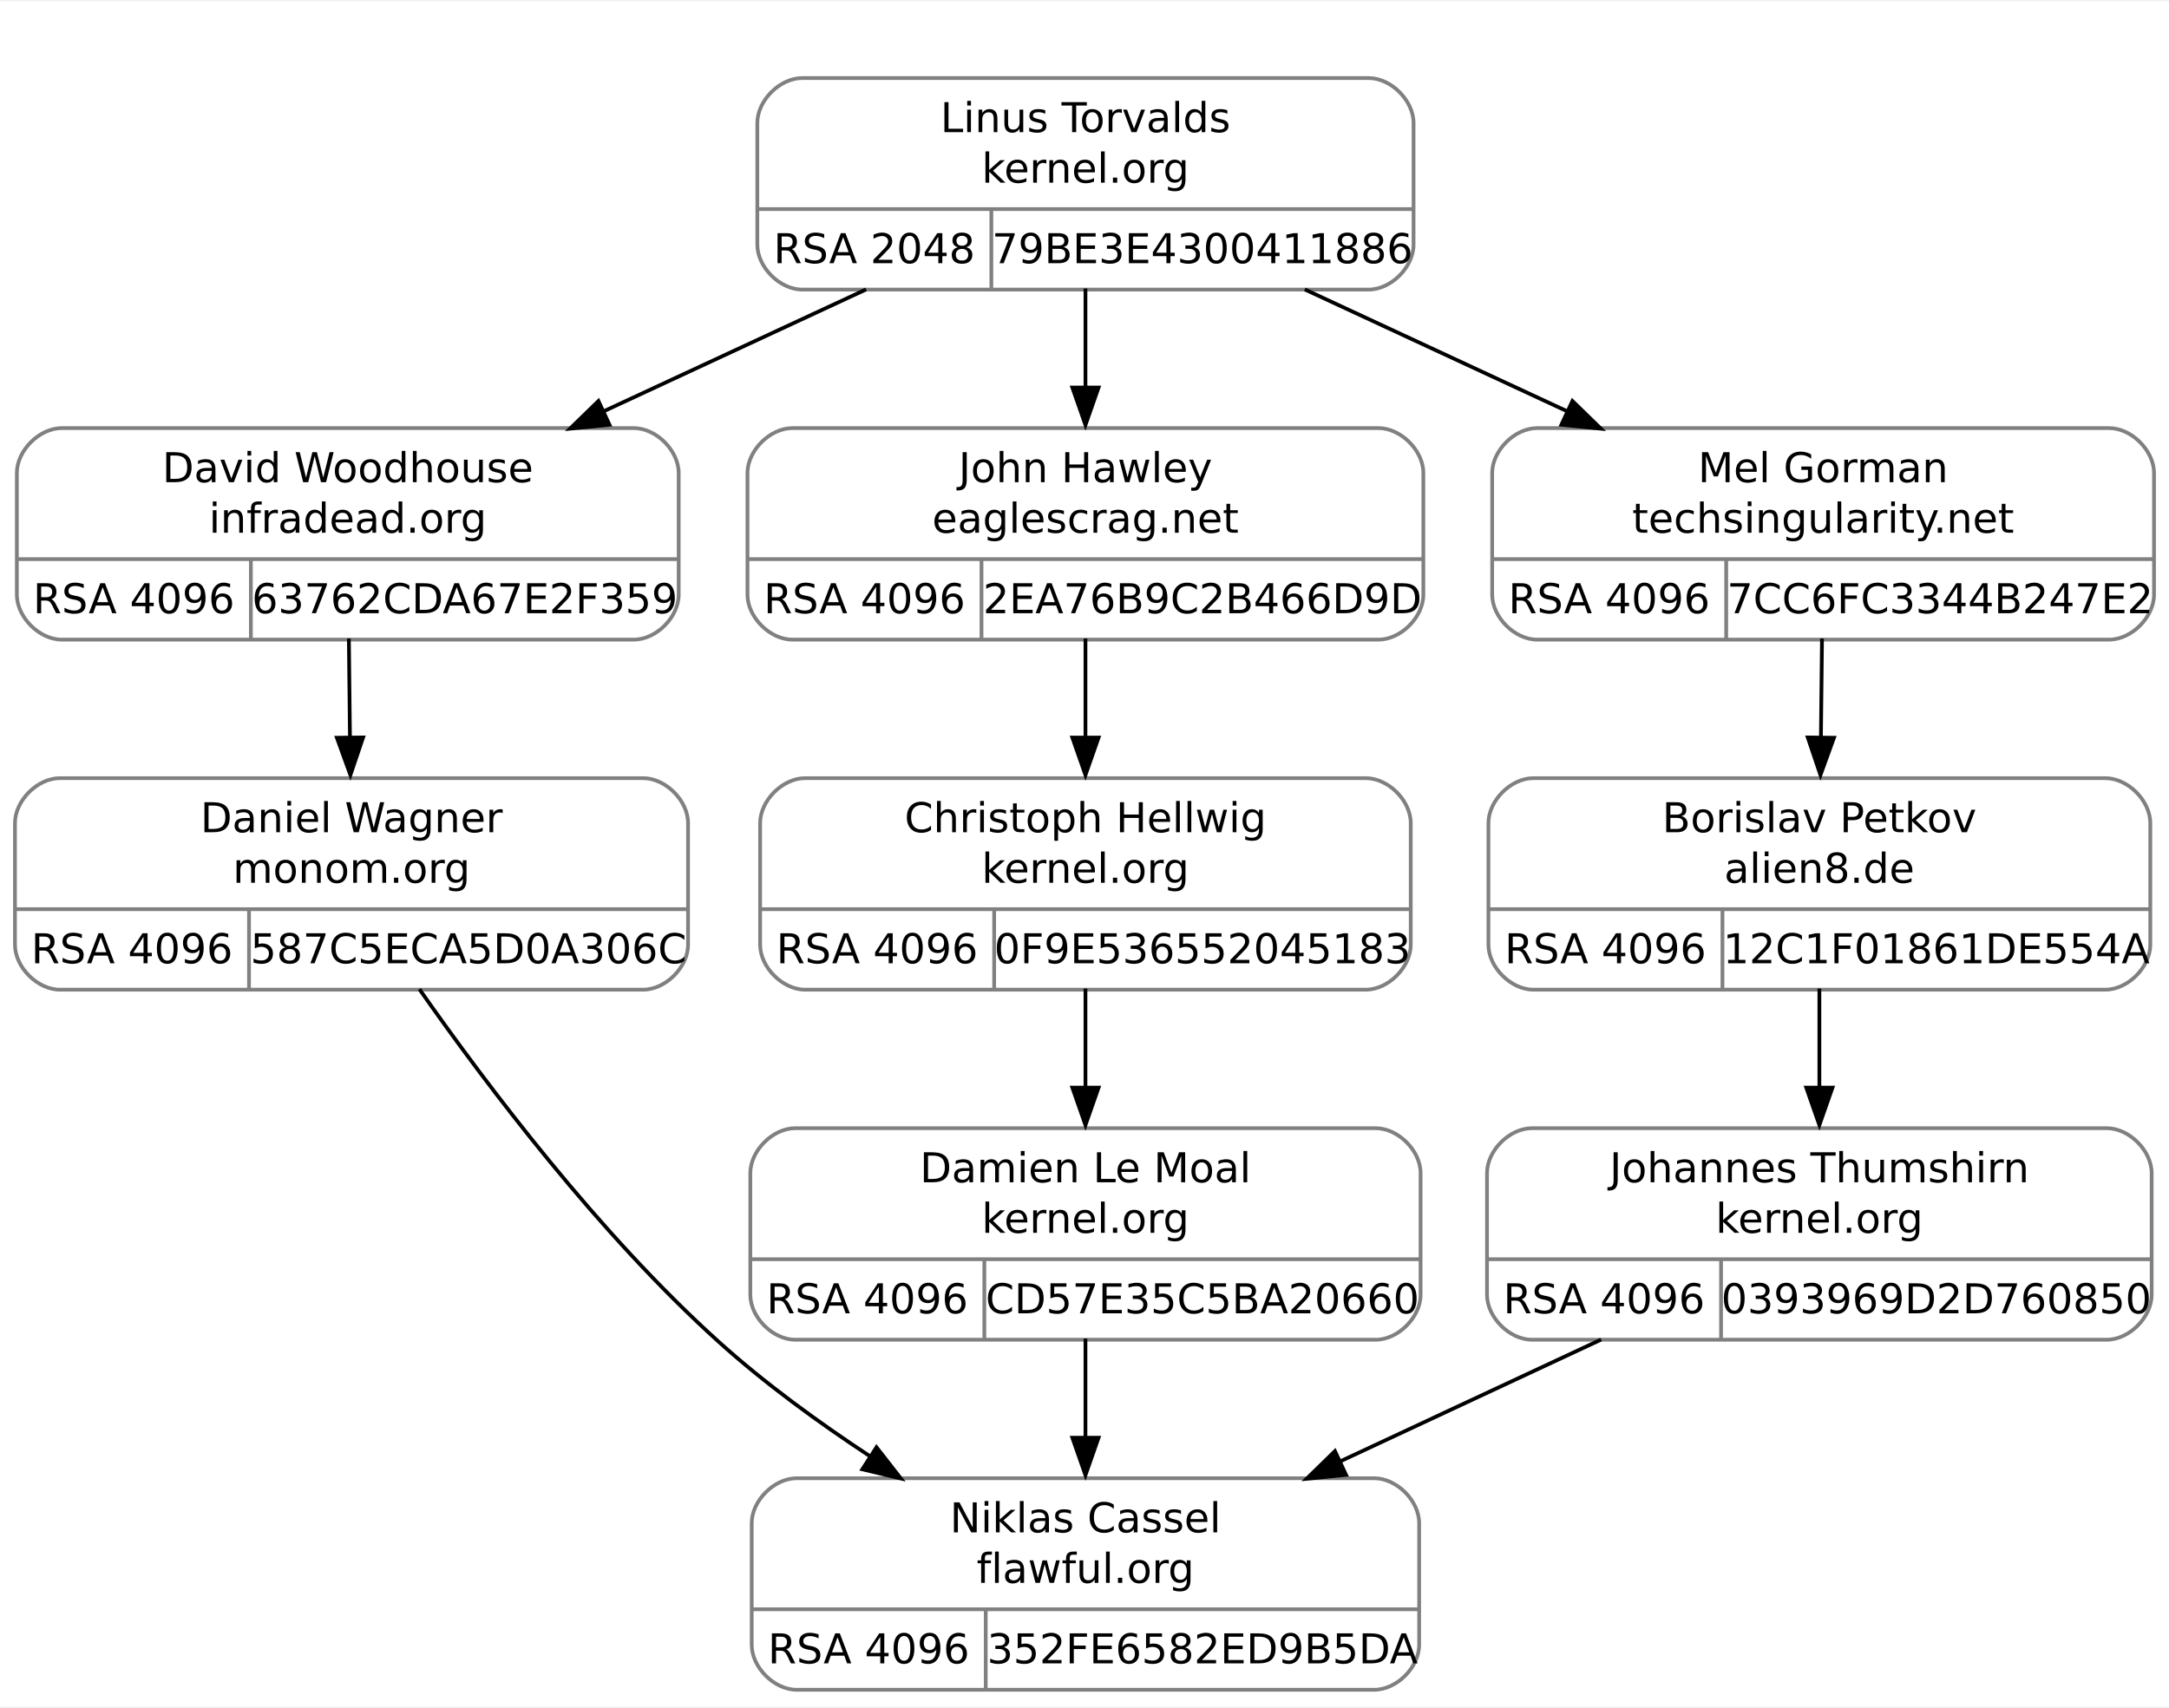
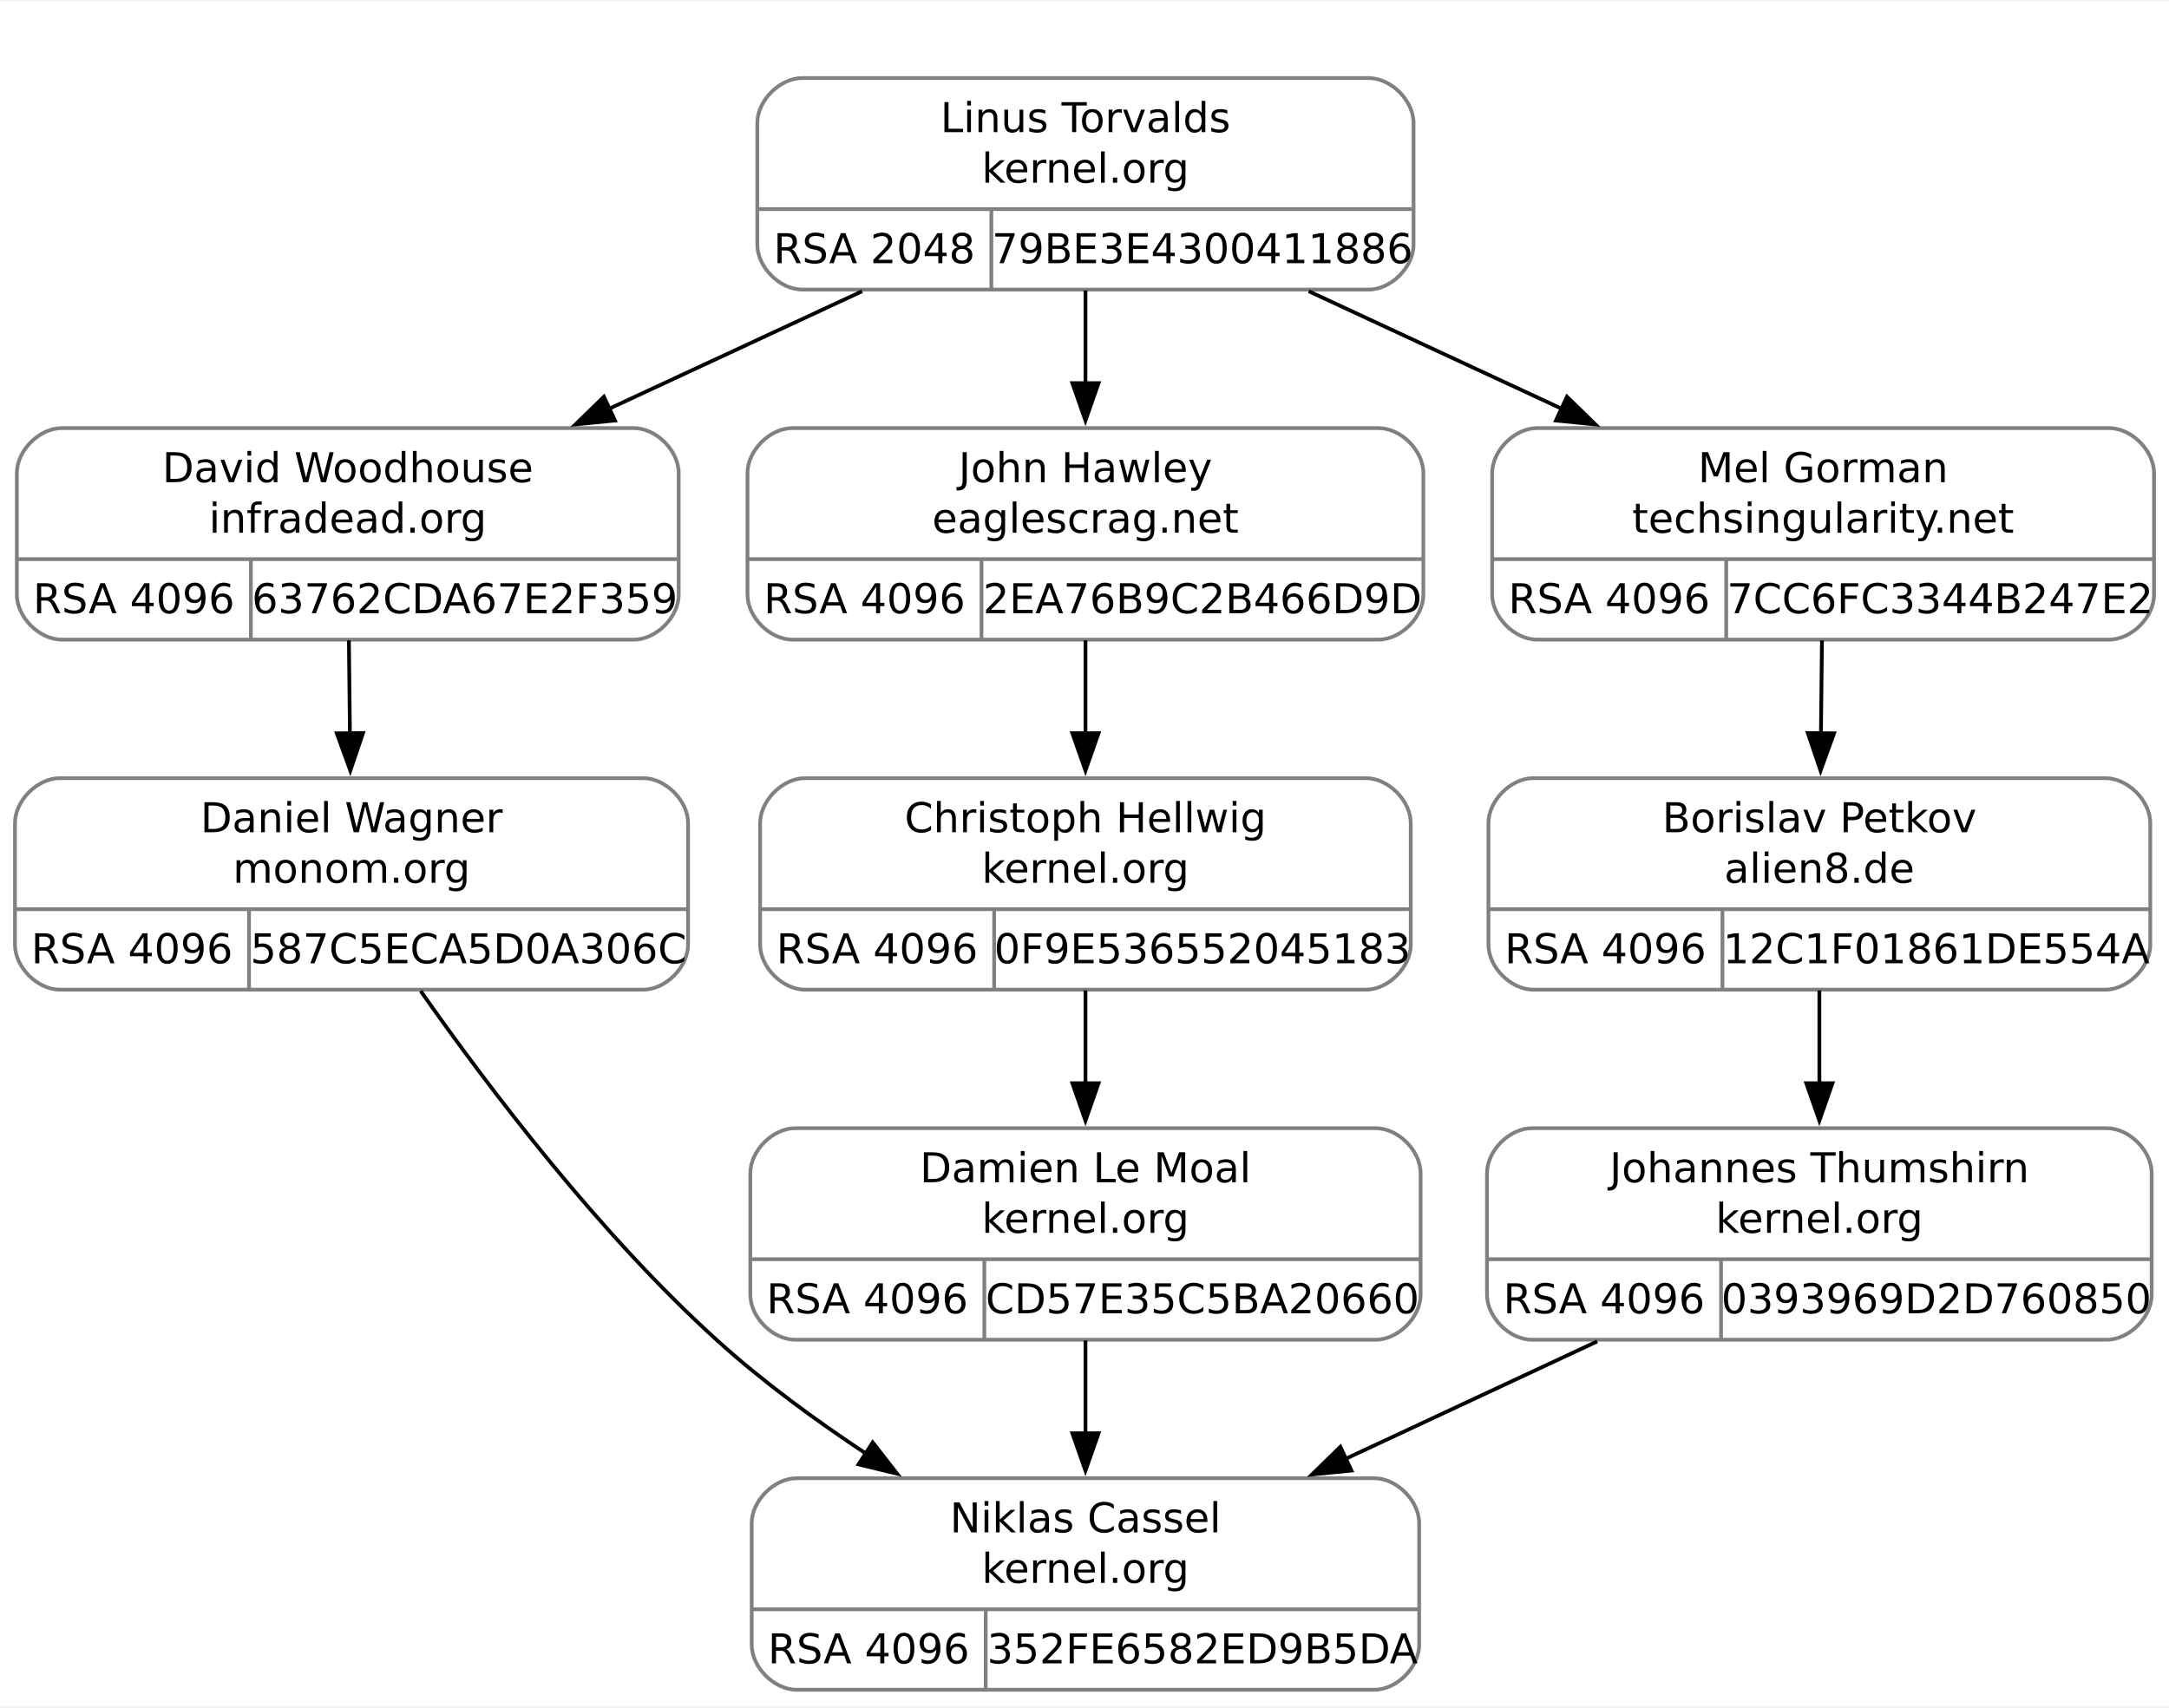
<svg xmlns="http://www.w3.org/2000/svg" width="579pt" height="456pt" viewBox="0.00 0.00 579.25 455.50">
  <g id="graph0" class="graph" transform="scale(1 1) rotate(0) translate(4 451.5)">
    <polygon fill="white" stroke="none" points="-4,4 -4,-451.5 575.25,-451.5 575.25,4 -4,4" />
    <g id="clust1" class="cluster">
      <polygon fill="none" stroke="white" points="189.88,-366 189.88,-439.5 381.88,-439.5 381.88,-366 189.88,-366" />
    </g>
    <g id="node1" class="node">
      <path fill="none" stroke="gray" d="M12.5,-281C12.5,-281 165.25,-281 165.25,-281 171.25,-281 177.25,-287 177.25,-293 177.25,-293 177.25,-325.5 177.25,-325.5 177.25,-331.5 171.25,-337.5 165.25,-337.5 165.25,-337.5 12.5,-337.5 12.5,-337.5 6.5,-337.5 0.5,-331.5 0.5,-325.5 0.5,-325.5 0.5,-293 0.5,-293 0.5,-287 6.5,-281 12.5,-281" />
      <text text-anchor="middle" x="88.88" y="-323.05" font-family="droid sans,dejavu sans,helvetica" font-size="11.00">David Woodhouse</text>
      <text text-anchor="middle" x="88.88" y="-309.55" font-family="droid sans,dejavu sans,helvetica" font-size="11.00">infradead.org</text>
      <polyline fill="none" stroke="gray" points="0.5,-302.5 177.25,-302.5" />
      <text text-anchor="middle" x="31.75" y="-288.05" font-family="droid sans,dejavu sans,helvetica" font-size="11.00">RSA 4096</text>
      <polyline fill="none" stroke="gray" points="63,-281 63,-302.5" />
      <text text-anchor="middle" x="120.12" y="-288.05" font-family="droid sans,dejavu sans,helvetica" font-size="11.00">63762CDA67E2F359</text>
    </g>
    <g id="node3" class="node">
      <path fill="none" stroke="gray" d="M12,-187.5C12,-187.5 167.75,-187.5 167.75,-187.5 173.75,-187.5 179.75,-193.5 179.75,-199.5 179.75,-199.5 179.75,-232 179.75,-232 179.75,-238 173.75,-244 167.75,-244 167.75,-244 12,-244 12,-244 6,-244 0,-238 0,-232 0,-232 0,-199.5 0,-199.5 0,-193.5 6,-187.5 12,-187.5" />
      <text text-anchor="middle" x="89.88" y="-229.55" font-family="droid sans,dejavu sans,helvetica" font-size="11.00">Daniel Wagner</text>
      <text text-anchor="middle" x="89.88" y="-216.05" font-family="droid sans,dejavu sans,helvetica" font-size="11.00">monom.org</text>
      <polyline fill="none" stroke="gray" points="0,-209 179.75,-209" />
      <text text-anchor="middle" x="31.25" y="-194.55" font-family="droid sans,dejavu sans,helvetica" font-size="11.00">RSA 4096</text>
      <polyline fill="none" stroke="gray" points="62.5,-187.5 62.5,-209" />
      <text text-anchor="middle" x="121.12" y="-194.55" font-family="droid sans,dejavu sans,helvetica" font-size="11.00">587C5ECA5D0A306C</text>
    </g>
    <g id="edge2" class="edge">
-       <path fill="none" stroke="black" d="M89.17,-281.29C89.26,-272.99 89.36,-263.69 89.46,-254.79" />
-       <polygon fill="black" stroke="black" points="92.97,-254.87 89.58,-244.83 85.97,-254.79 92.97,-254.87" />
+       <path fill="none" stroke="black" d="M89.18,-280.8C89.26,-273 89.35,-264.35 89.45,-255.99" />
+       <polygon fill="black" stroke="black" points="92.95,-256.05 89.56,-246.01 85.95,-255.97 92.95,-256.05" />
    </g>
    <g id="node2" class="node">
      <path fill="none" stroke="gray" d="M210.25,-374.5C210.25,-374.5 361.5,-374.5 361.5,-374.5 367.5,-374.5 373.5,-380.5 373.5,-386.5 373.5,-386.5 373.5,-419 373.5,-419 373.5,-425 367.5,-431 361.5,-431 361.5,-431 210.25,-431 210.25,-431 204.25,-431 198.25,-425 198.25,-419 198.25,-419 198.25,-386.5 198.25,-386.5 198.25,-380.5 204.25,-374.5 210.25,-374.5" />
      <text text-anchor="middle" x="285.88" y="-416.55" font-family="droid sans,dejavu sans,helvetica" font-size="11.00">Linus Torvalds</text>
      <text text-anchor="middle" x="285.88" y="-403.05" font-family="droid sans,dejavu sans,helvetica" font-size="11.00">kernel.org</text>
      <polyline fill="none" stroke="gray" points="198.25,-396 373.5,-396" />
      <text text-anchor="middle" x="229.5" y="-381.55" font-family="droid sans,dejavu sans,helvetica" font-size="11.00">RSA 2048</text>
      <polyline fill="none" stroke="gray" points="260.75,-374.5 260.75,-396" />
      <text text-anchor="middle" x="317.12" y="-381.55" font-family="droid sans,dejavu sans,helvetica" font-size="11.00">79BE3E4300411886</text>
    </g>
    <g id="edge1" class="edge">
-       <path fill="none" stroke="black" d="M227.3,-374.54C205.27,-364.31 180.03,-352.59 157.19,-341.98" />
-       <polygon fill="black" stroke="black" points="158.77,-338.39 148.22,-337.35 155.82,-344.74 158.77,-338.39" />
+       <path fill="none" stroke="black" d="M226.23,-374.05C204.92,-364.15 180.72,-352.91 158.63,-342.65" />
+       <polygon fill="black" stroke="black" points="160.23,-339.53 149.69,-338.49 157.28,-345.88 160.23,-339.53" />
    </g>
    <g id="node5" class="node">
      <path fill="none" stroke="gray" d="M207.62,-281C207.62,-281 364.12,-281 364.12,-281 370.12,-281 376.12,-287 376.12,-293 376.12,-293 376.12,-325.5 376.12,-325.5 376.12,-331.5 370.12,-337.5 364.12,-337.5 364.12,-337.5 207.62,-337.5 207.62,-337.5 201.62,-337.5 195.62,-331.5 195.62,-325.5 195.62,-325.5 195.62,-293 195.62,-293 195.62,-287 201.62,-281 207.62,-281" />
      <text text-anchor="middle" x="285.88" y="-323.05" font-family="droid sans,dejavu sans,helvetica" font-size="11.00">John Hawley</text>
      <text text-anchor="middle" x="285.88" y="-309.55" font-family="droid sans,dejavu sans,helvetica" font-size="11.00">eaglescrag.net</text>
      <polyline fill="none" stroke="gray" points="195.62,-302.5 376.12,-302.5" />
      <text text-anchor="middle" x="226.88" y="-288.05" font-family="droid sans,dejavu sans,helvetica" font-size="11.00">RSA 4096</text>
      <polyline fill="none" stroke="gray" points="258.12,-281 258.12,-302.5" />
      <text text-anchor="middle" x="317.12" y="-288.05" font-family="droid sans,dejavu sans,helvetica" font-size="11.00">2EA76B9C2B466D9D</text>
    </g>
    <g id="edge4" class="edge">
-       <path fill="none" stroke="black" d="M285.88,-374.79C285.88,-366.49 285.88,-357.19 285.88,-348.29" />
-       <polygon fill="black" stroke="black" points="289.38,-348.33 285.88,-338.33 282.38,-348.33 289.38,-348.33" />
+       <path fill="none" stroke="black" d="M285.88,-374.3C285.88,-366.5 285.88,-357.85 285.88,-349.49" />
+       <polygon fill="black" stroke="black" points="289.38,-349.51 285.88,-339.51 282.38,-349.51 289.38,-349.51" />
    </g>
    <g id="node8" class="node">
      <path fill="none" stroke="gray" d="M406.5,-281C406.5,-281 559.25,-281 559.25,-281 565.25,-281 571.25,-287 571.25,-293 571.25,-293 571.25,-325.5 571.25,-325.5 571.25,-331.5 565.25,-337.5 559.25,-337.5 559.25,-337.5 406.5,-337.5 406.5,-337.5 400.5,-337.5 394.5,-331.5 394.5,-325.5 394.5,-325.5 394.5,-293 394.5,-293 394.5,-287 400.5,-281 406.5,-281" />
      <text text-anchor="middle" x="482.88" y="-323.05" font-family="droid sans,dejavu sans,helvetica" font-size="11.00">Mel Gorman</text>
      <text text-anchor="middle" x="482.88" y="-309.55" font-family="droid sans,dejavu sans,helvetica" font-size="11.00">techsingularity.net</text>
      <polyline fill="none" stroke="gray" points="394.5,-302.5 571.25,-302.5" />
      <text text-anchor="middle" x="425.75" y="-288.05" font-family="droid sans,dejavu sans,helvetica" font-size="11.00">RSA 4096</text>
      <polyline fill="none" stroke="gray" points="457,-281 457,-302.5" />
      <text text-anchor="middle" x="514.12" y="-288.05" font-family="droid sans,dejavu sans,helvetica" font-size="11.00">7CC6FC3344B247E2</text>
    </g>
    <g id="edge8" class="edge">
-       <path fill="none" stroke="black" d="M344.45,-374.54C366.48,-364.31 391.72,-352.59 414.56,-341.98" />
-       <polygon fill="black" stroke="black" points="415.93,-344.74 423.53,-337.35 412.98,-338.39 415.93,-344.74" />
+       <path fill="none" stroke="black" d="M345.52,-374.05C366.83,-364.15 391.03,-352.91 413.12,-342.65" />
+       <polygon fill="black" stroke="black" points="414.47,-345.88 422.06,-338.49 411.52,-339.53 414.47,-345.88" />
    </g>
    <g id="node4" class="node">
      <path fill="none" stroke="gray" d="M208.75,-0.5C208.75,-0.5 363,-0.5 363,-0.5 369,-0.5 375,-6.5 375,-12.5 375,-12.5 375,-45 375,-45 375,-51 369,-57 363,-57 363,-57 208.75,-57 208.75,-57 202.75,-57 196.75,-51 196.75,-45 196.75,-45 196.75,-12.5 196.75,-12.5 196.75,-6.5 202.75,-0.5 208.75,-0.5" />
      <text text-anchor="middle" x="285.88" y="-42.55" font-family="droid sans,dejavu sans,helvetica" font-size="11.00">Niklas Cassel</text>
-       <text text-anchor="middle" x="285.88" y="-29.05" font-family="droid sans,dejavu sans,helvetica" font-size="11.00">flawful.org</text>
+       <text text-anchor="middle" x="285.88" y="-29.05" font-family="droid sans,dejavu sans,helvetica" font-size="11.00">kernel.org</text>
      <polyline fill="none" stroke="gray" points="196.75,-22 375,-22" />
      <text text-anchor="middle" x="228" y="-7.55" font-family="droid sans,dejavu sans,helvetica" font-size="11.00">RSA 4096</text>
      <polyline fill="none" stroke="gray" points="259.25,-0.5 259.25,-22" />
      <text text-anchor="middle" x="317.12" y="-7.55" font-family="droid sans,dejavu sans,helvetica" font-size="11.00">352FE6582ED9B5DA</text>
    </g>
    <g id="edge3" class="edge">
-       <path fill="none" stroke="black" d="M108,-187.64C126.23,-161.62 156.12,-122.14 187.88,-93.5 200.18,-82.4 214.6,-71.9 228.53,-62.75" />
-       <polygon fill="black" stroke="black" points="230.07,-65.28 236.59,-56.93 226.29,-59.39 230.07,-65.28" />
+       <path fill="none" stroke="black" d="M108.35,-187.14C126.61,-161.12 156.32,-121.96 187.88,-93.5 199.88,-82.68 213.89,-72.42 227.51,-63.42" />
+       <polygon fill="black" stroke="black" points="229.06,-66.58 235.57,-58.22 225.27,-60.7 229.06,-66.58" />
    </g>
    <g id="node6" class="node">
      <path fill="none" stroke="gray" d="M211,-187.5C211,-187.5 360.75,-187.5 360.75,-187.5 366.75,-187.5 372.75,-193.5 372.75,-199.5 372.75,-199.5 372.75,-232 372.75,-232 372.75,-238 366.75,-244 360.75,-244 360.75,-244 211,-244 211,-244 205,-244 199,-238 199,-232 199,-232 199,-199.5 199,-199.5 199,-193.5 205,-187.5 211,-187.5" />
      <text text-anchor="middle" x="285.88" y="-229.55" font-family="droid sans,dejavu sans,helvetica" font-size="11.00">Christoph Hellwig</text>
      <text text-anchor="middle" x="285.88" y="-216.05" font-family="droid sans,dejavu sans,helvetica" font-size="11.00">kernel.org</text>
      <polyline fill="none" stroke="gray" points="199,-209 372.75,-209" />
      <text text-anchor="middle" x="230.25" y="-194.55" font-family="droid sans,dejavu sans,helvetica" font-size="11.00">RSA 4096</text>
      <polyline fill="none" stroke="gray" points="261.5,-187.5 261.5,-209" />
      <text text-anchor="middle" x="317.12" y="-194.55" font-family="droid sans,dejavu sans,helvetica" font-size="11.00">0F9E536552045183</text>
    </g>
    <g id="edge5" class="edge">
-       <path fill="none" stroke="black" d="M285.88,-281.29C285.88,-272.99 285.88,-263.69 285.88,-254.79" />
-       <polygon fill="black" stroke="black" points="289.38,-254.83 285.88,-244.83 282.38,-254.83 289.38,-254.83" />
+       <path fill="none" stroke="black" d="M285.88,-280.8C285.88,-273 285.88,-264.35 285.88,-255.99" />
+       <polygon fill="black" stroke="black" points="289.38,-256.01 285.88,-246.01 282.38,-256.01 289.38,-256.01" />
    </g>
    <g id="node7" class="node">
      <path fill="none" stroke="gray" d="M208.38,-94C208.38,-94 363.38,-94 363.38,-94 369.38,-94 375.38,-100 375.38,-106 375.38,-106 375.38,-138.5 375.38,-138.5 375.38,-144.5 369.38,-150.5 363.38,-150.5 363.38,-150.5 208.38,-150.5 208.38,-150.5 202.38,-150.5 196.38,-144.5 196.38,-138.5 196.38,-138.5 196.38,-106 196.38,-106 196.38,-100 202.38,-94 208.38,-94" />
      <text text-anchor="middle" x="285.88" y="-136.05" font-family="droid sans,dejavu sans,helvetica" font-size="11.00">Damien Le Moal</text>
      <text text-anchor="middle" x="285.88" y="-122.55" font-family="droid sans,dejavu sans,helvetica" font-size="11.00">kernel.org</text>
      <polyline fill="none" stroke="gray" points="196.38,-115.5 375.38,-115.5" />
      <text text-anchor="middle" x="227.62" y="-101.05" font-family="droid sans,dejavu sans,helvetica" font-size="11.00">RSA 4096</text>
      <polyline fill="none" stroke="gray" points="258.88,-94 258.88,-115.5" />
      <text text-anchor="middle" x="317.12" y="-101.05" font-family="droid sans,dejavu sans,helvetica" font-size="11.00">CD57E35C5BA20660</text>
    </g>
    <g id="edge6" class="edge">
-       <path fill="none" stroke="black" d="M285.88,-187.79C285.88,-179.49 285.88,-170.19 285.88,-161.29" />
-       <polygon fill="black" stroke="black" points="289.38,-161.33 285.88,-151.33 282.38,-161.33 289.38,-161.33" />
+       <path fill="none" stroke="black" d="M285.88,-187.3C285.88,-179.5 285.88,-170.85 285.88,-162.49" />
+       <polygon fill="black" stroke="black" points="289.38,-162.51 285.88,-152.51 282.38,-162.51 289.38,-162.51" />
    </g>
    <g id="edge7" class="edge">
-       <path fill="none" stroke="black" d="M285.88,-94.29C285.88,-85.99 285.88,-76.69 285.88,-67.79" />
-       <polygon fill="black" stroke="black" points="289.38,-67.83 285.88,-57.83 282.38,-67.83 289.38,-67.83" />
+       <path fill="none" stroke="black" d="M285.88,-93.8C285.88,-86 285.88,-77.35 285.88,-68.99" />
+       <polygon fill="black" stroke="black" points="289.38,-69.01 285.88,-59.01 282.38,-69.01 289.38,-69.01" />
    </g>
    <g id="node9" class="node">
      <path fill="none" stroke="gray" d="M405.5,-187.5C405.5,-187.5 558.25,-187.5 558.25,-187.5 564.25,-187.5 570.25,-193.5 570.25,-199.5 570.25,-199.5 570.25,-232 570.25,-232 570.25,-238 564.25,-244 558.25,-244 558.25,-244 405.5,-244 405.5,-244 399.5,-244 393.5,-238 393.5,-232 393.5,-232 393.5,-199.5 393.5,-199.5 393.5,-193.5 399.5,-187.5 405.5,-187.5" />
      <text text-anchor="middle" x="481.88" y="-229.55" font-family="droid sans,dejavu sans,helvetica" font-size="11.00">Borislav Petkov</text>
      <text text-anchor="middle" x="481.88" y="-216.05" font-family="droid sans,dejavu sans,helvetica" font-size="11.00">alien8.de</text>
      <polyline fill="none" stroke="gray" points="393.5,-209 570.25,-209" />
      <text text-anchor="middle" x="424.75" y="-194.55" font-family="droid sans,dejavu sans,helvetica" font-size="11.00">RSA 4096</text>
      <polyline fill="none" stroke="gray" points="456,-187.5 456,-209" />
      <text text-anchor="middle" x="513.12" y="-194.55" font-family="droid sans,dejavu sans,helvetica" font-size="11.00">12C1F01861DE554A</text>
    </g>
    <g id="edge9" class="edge">
-       <path fill="none" stroke="black" d="M482.58,-281.29C482.49,-272.99 482.39,-263.69 482.29,-254.79" />
-       <polygon fill="black" stroke="black" points="485.78,-254.79 482.17,-244.83 478.78,-254.87 485.78,-254.79" />
+       <path fill="none" stroke="black" d="M482.57,-280.8C482.49,-273 482.4,-264.35 482.3,-255.99" />
+       <polygon fill="black" stroke="black" points="485.8,-255.97 482.19,-246.01 478.8,-256.05 485.8,-255.97" />
    </g>
    <g id="node10" class="node">
      <path fill="none" stroke="gray" d="M405.12,-94C405.12,-94 558.62,-94 558.62,-94 564.62,-94 570.62,-100 570.62,-106 570.62,-106 570.62,-138.5 570.62,-138.5 570.62,-144.5 564.62,-150.5 558.62,-150.5 558.62,-150.5 405.12,-150.5 405.12,-150.5 399.12,-150.5 393.12,-144.5 393.12,-138.5 393.12,-138.5 393.12,-106 393.12,-106 393.12,-100 399.12,-94 405.12,-94" />
      <text text-anchor="middle" x="481.88" y="-136.05" font-family="droid sans,dejavu sans,helvetica" font-size="11.00">Johannes Thumshirn</text>
      <text text-anchor="middle" x="481.88" y="-122.55" font-family="droid sans,dejavu sans,helvetica" font-size="11.00">kernel.org</text>
      <polyline fill="none" stroke="gray" points="393.12,-115.5 570.62,-115.5" />
      <text text-anchor="middle" x="424.38" y="-101.05" font-family="droid sans,dejavu sans,helvetica" font-size="11.00">RSA 4096</text>
      <polyline fill="none" stroke="gray" points="455.62,-94 455.62,-115.5" />
      <text text-anchor="middle" x="513.12" y="-101.05" font-family="droid sans,dejavu sans,helvetica" font-size="11.00">0393969D2D760850</text>
    </g>
    <g id="edge10" class="edge">
-       <path fill="none" stroke="black" d="M481.88,-187.79C481.88,-179.49 481.88,-170.19 481.88,-161.29" />
-       <polygon fill="black" stroke="black" points="485.38,-161.33 481.88,-151.33 478.38,-161.33 485.38,-161.33" />
+       <path fill="none" stroke="black" d="M481.88,-187.3C481.88,-179.5 481.88,-170.85 481.88,-162.49" />
+       <polygon fill="black" stroke="black" points="485.38,-162.51 481.88,-152.51 478.38,-162.51 485.38,-162.51" />
    </g>
    <g id="edge11" class="edge">
-       <path fill="none" stroke="black" d="M423.6,-94.04C401.68,-83.81 376.57,-72.09 353.84,-61.48" />
-       <polygon fill="black" stroke="black" points="355.47,-57.91 344.93,-56.85 352.51,-64.25 355.47,-57.91" />
+       <path fill="none" stroke="black" d="M422.54,-93.55C401.33,-83.65 377.25,-72.41 355.28,-62.15" />
+       <polygon fill="black" stroke="black" points="356.92,-59.06 346.38,-58 353.96,-65.4 356.92,-59.06" />
    </g>
  </g>
</svg>
